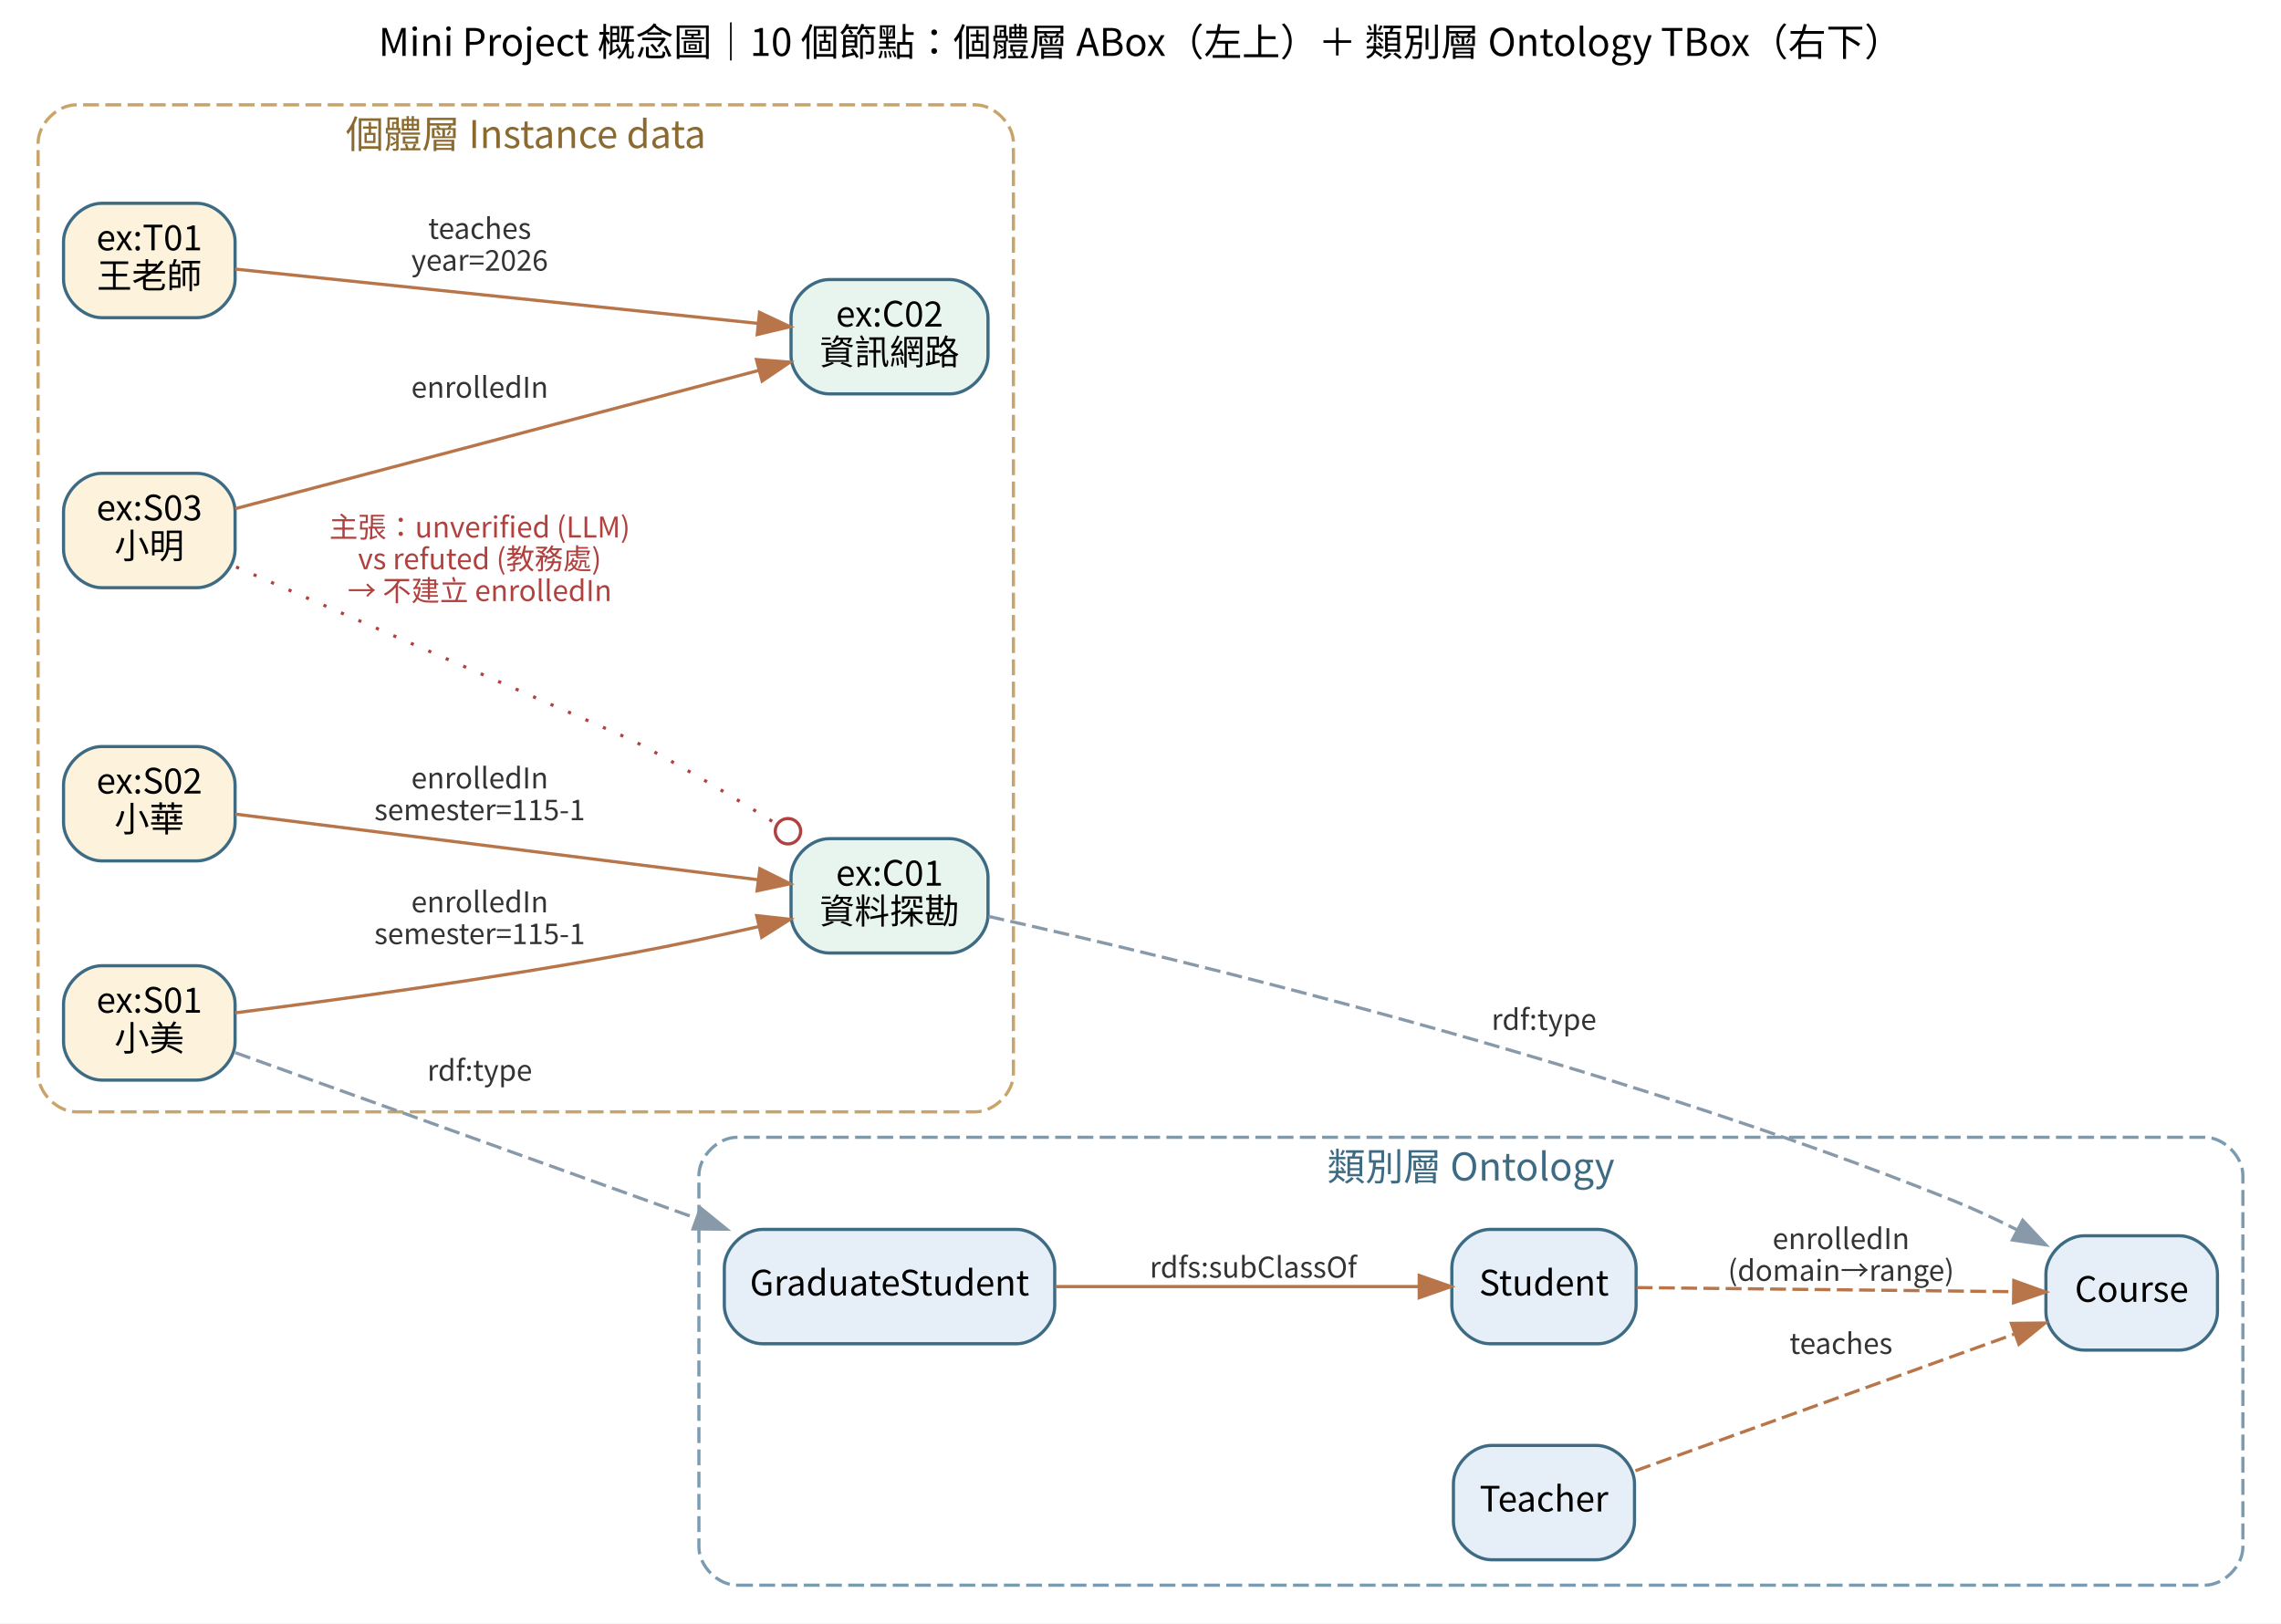
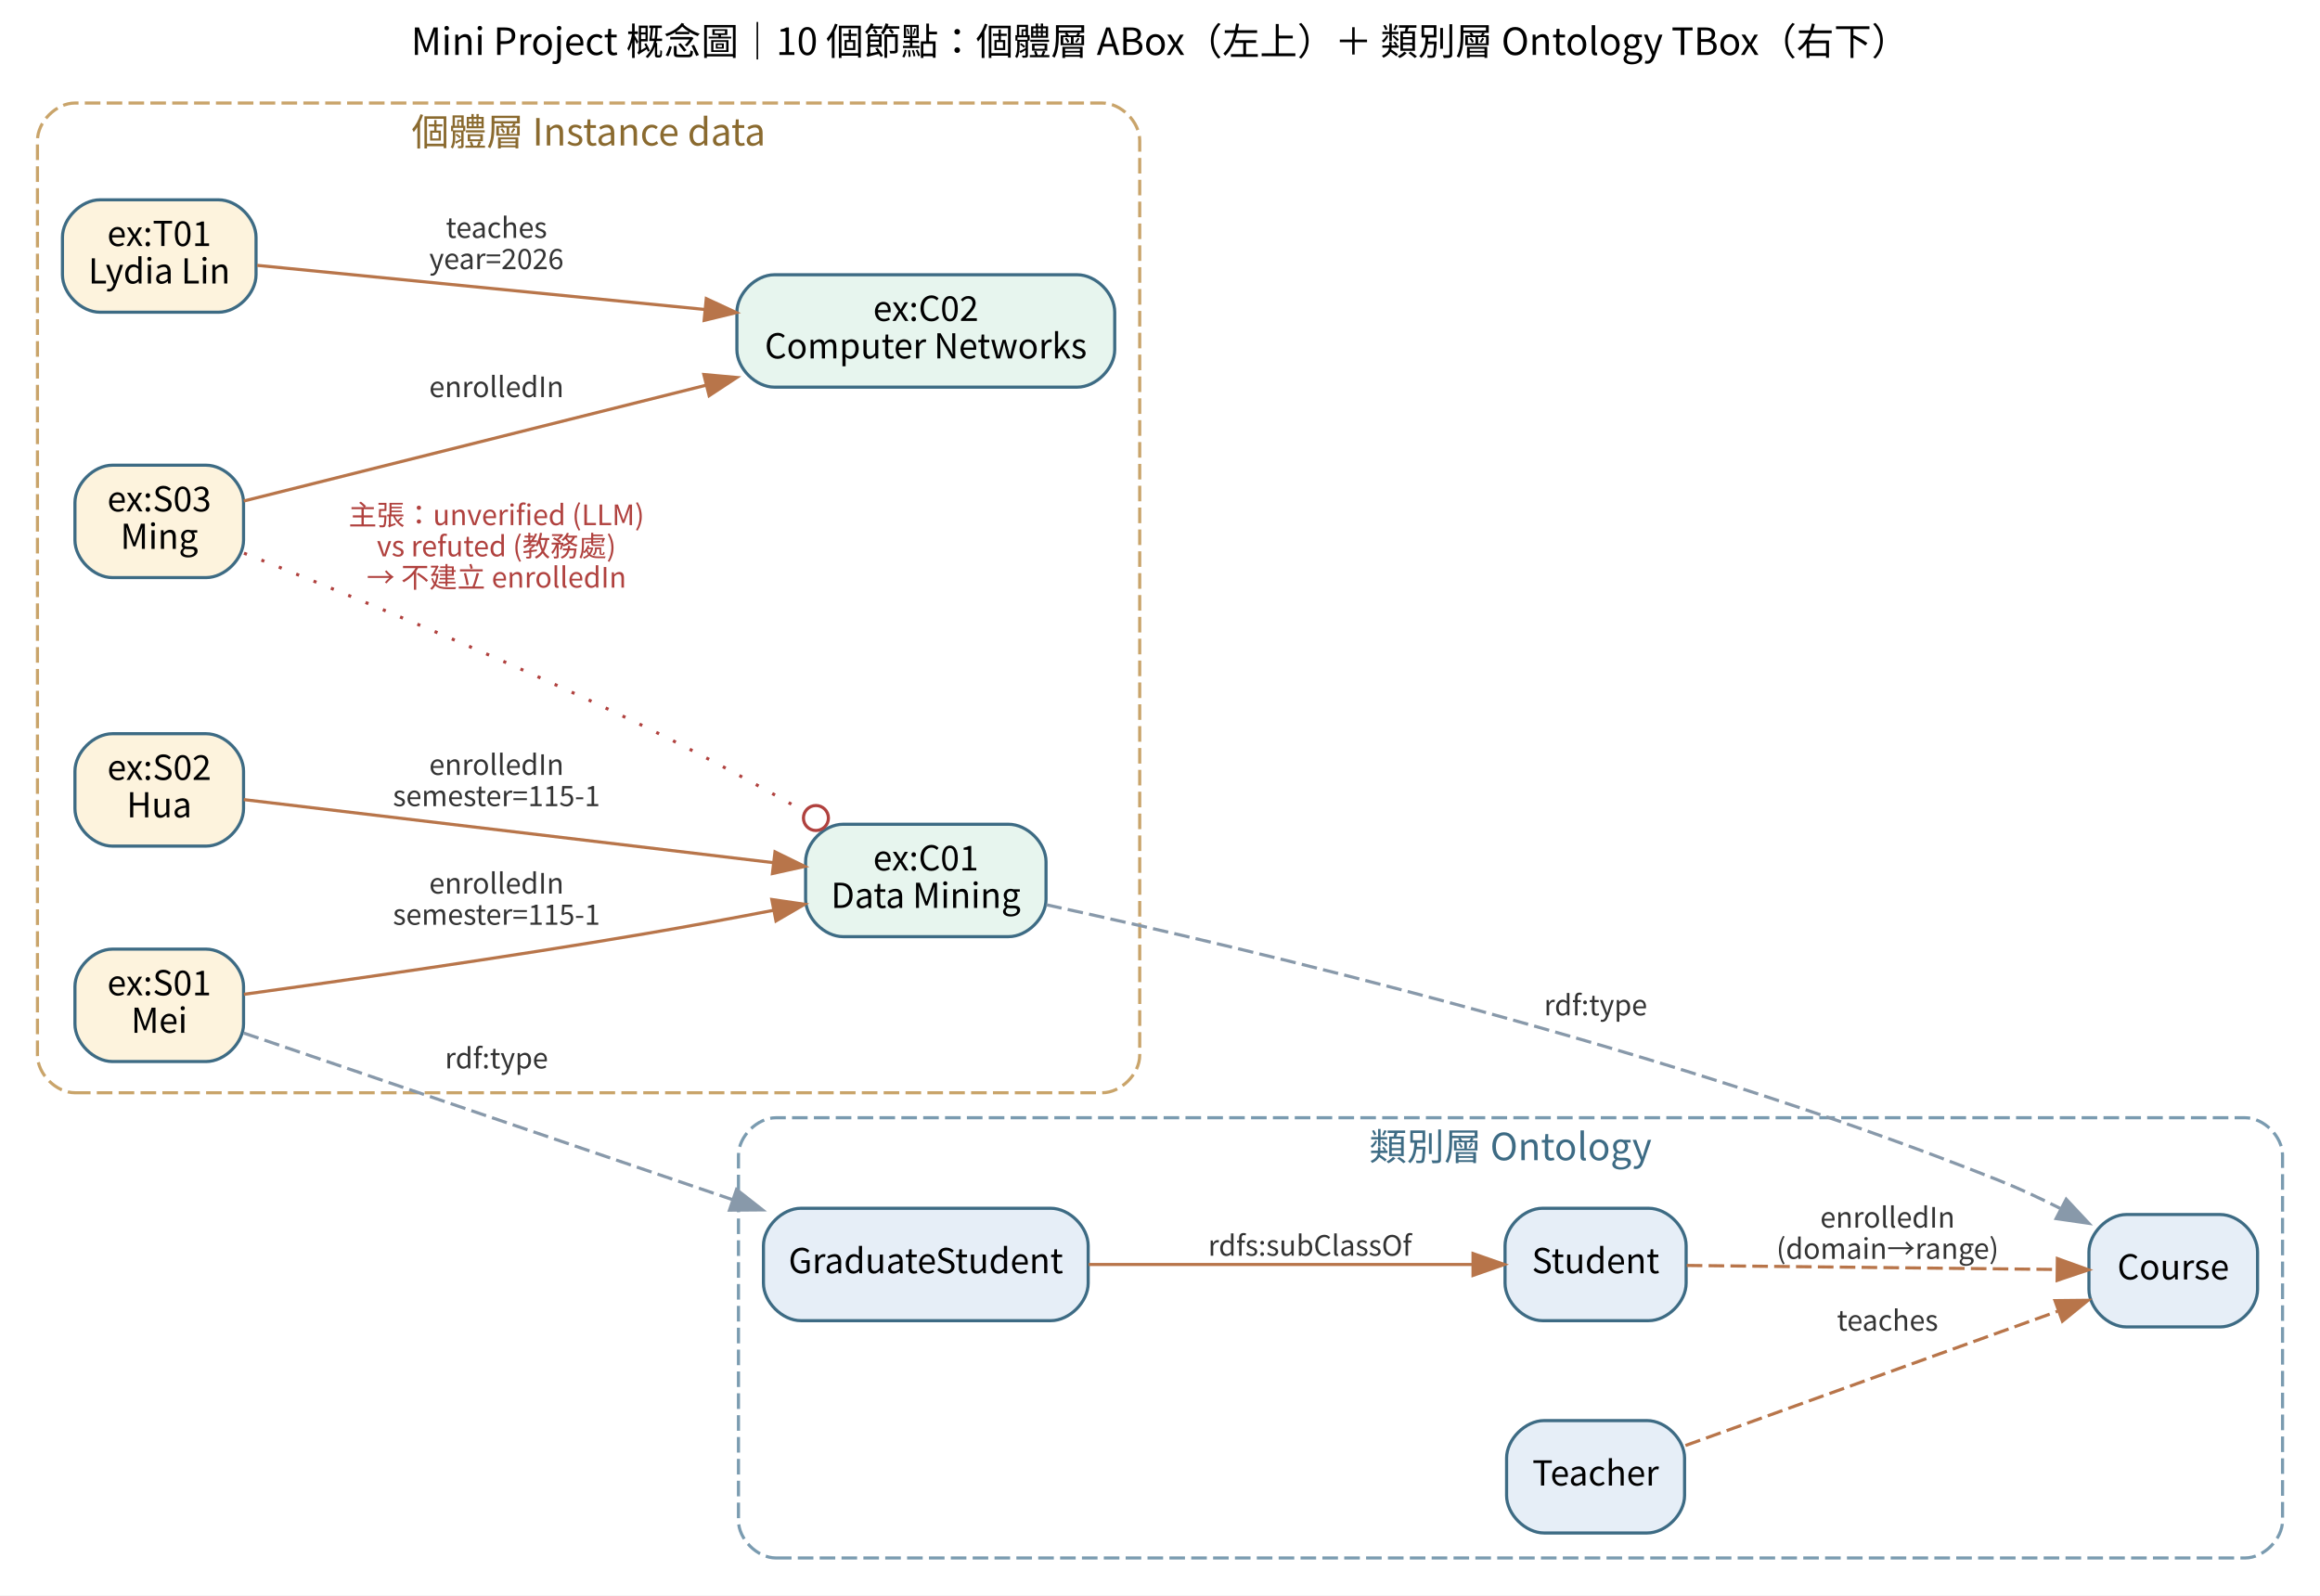
- <svg xmlns="http://www.w3.org/2000/svg" width="718pt" height="511pt" viewBox="0.00 0.00 718.00 511.00">
+ <svg xmlns="http://www.w3.org/2000/svg" width="743pt" height="511pt" viewBox="0.00 0.00 743.00 511.00">
  <g id="graph0" class="graph" transform="scale(1 1) rotate(0) translate(4 507)">
-     <polygon fill="white" stroke="transparent" points="-4,4 -4,-507 714,-507 714,4 -4,4" />
-     <text text-anchor="middle" x="355" y="-489.4" font-family="Noto Sans CJK TC" font-size="12.00">Mini Project 概念圖｜10 個節點：個體層 ABox（左上）＋ 類別層 Ontology TBox（右下）</text>
+     <polygon fill="white" stroke="transparent" points="-4,4 -4,-507 739,-507 739,4 -4,4" />
+     <text text-anchor="middle" x="367.5" y="-489.4" font-family="Noto Sans CJK TC" font-size="12.00">Mini Project 概念圖｜10 個節點：個體層 ABox（左上）＋ 類別層 Ontology TBox（右下）</text>
    <g id="clust1" class="cluster">
-       <path fill="white" stroke="#7a9bb0" stroke-dasharray="5,2" d="M228,-8C228,-8 690,-8 690,-8 696,-8 702,-14 702,-20 702,-20 702,-137 702,-137 702,-143 696,-149 690,-149 690,-149 228,-149 228,-149 222,-149 216,-143 216,-137 216,-137 216,-20 216,-20 216,-14 222,-8 228,-8" />
-       <text text-anchor="middle" x="459" y="-135.4" font-family="Noto Sans CJK TC" font-size="12.00" fill="#3d6b84">類別層 Ontology</text>
+       <path fill="white" stroke="#7a9bb0" stroke-dasharray="5,2" d="M244.5,-8C244.5,-8 715,-8 715,-8 721,-8 727,-14 727,-20 727,-20 727,-137 727,-137 727,-143 721,-149 715,-149 715,-149 244.5,-149 244.5,-149 238.5,-149 232.5,-143 232.5,-137 232.5,-137 232.5,-20 232.5,-20 232.5,-14 238.5,-8 244.5,-8" />
+       <text text-anchor="middle" x="479.75" y="-135.4" font-family="Noto Sans CJK TC" font-size="12.00" fill="#3d6b84">類別層 Ontology</text>
    </g>
    <g id="clust2" class="cluster">
-       <path fill="white" stroke="#c9a46a" stroke-dasharray="5,2" d="M20,-157C20,-157 303,-157 303,-157 309,-157 315,-163 315,-169 315,-169 315,-462 315,-462 315,-468 309,-474 303,-474 303,-474 20,-474 20,-474 14,-474 8,-468 8,-462 8,-462 8,-169 8,-169 8,-163 14,-157 20,-157" />
-       <text text-anchor="middle" x="161.5" y="-460.4" font-family="Noto Sans CJK TC" font-size="12.00" fill="#8a6a2f">個體層 Instance data</text>
+       <path fill="white" stroke="#c9a46a" stroke-dasharray="5,2" d="M20,-157C20,-157 349,-157 349,-157 355,-157 361,-163 361,-169 361,-169 361,-462 361,-462 361,-468 355,-474 349,-474 349,-474 20,-474 20,-474 14,-474 8,-468 8,-462 8,-462 8,-169 8,-169 8,-163 14,-157 20,-157" />
+       <text text-anchor="middle" x="184.5" y="-460.4" font-family="Noto Sans CJK TC" font-size="12.00" fill="#8a6a2f">個體層 Instance data</text>
    </g>
    <g id="node1" class="node">
-       <path fill="#e6eef7" stroke="#3d6b84" d="M316,-120C316,-120 236,-120 236,-120 230,-120 224,-114 224,-108 224,-108 224,-96 224,-96 224,-90 230,-84 236,-84 236,-84 316,-84 316,-84 322,-84 328,-90 328,-96 328,-96 328,-108 328,-108 328,-114 322,-120 316,-120" />
-       <text text-anchor="middle" x="276" y="-99.2" font-family="Noto Sans CJK TC" font-size="11.00">GraduateStudent</text>
+       <path fill="#e6eef7" stroke="#3d6b84" d="M332.5,-120C332.5,-120 252.5,-120 252.5,-120 246.5,-120 240.5,-114 240.5,-108 240.5,-108 240.5,-96 240.5,-96 240.5,-90 246.5,-84 252.5,-84 252.5,-84 332.5,-84 332.5,-84 338.5,-84 344.5,-90 344.5,-96 344.5,-96 344.5,-108 344.5,-108 344.5,-114 338.5,-120 332.5,-120" />
+       <text text-anchor="middle" x="292.5" y="-99.2" font-family="Noto Sans CJK TC" font-size="11.00">GraduateStudent</text>
    </g>
    <g id="node2" class="node">
-       <path fill="#e6eef7" stroke="#3d6b84" d="M499,-120C499,-120 465,-120 465,-120 459,-120 453,-114 453,-108 453,-108 453,-96 453,-96 453,-90 459,-84 465,-84 465,-84 499,-84 499,-84 505,-84 511,-90 511,-96 511,-96 511,-108 511,-108 511,-114 505,-120 499,-120" />
-       <text text-anchor="middle" x="482" y="-99.2" font-family="Noto Sans CJK TC" font-size="11.00">Student</text>
+       <path fill="#e6eef7" stroke="#3d6b84" d="M524,-120C524,-120 490,-120 490,-120 484,-120 478,-114 478,-108 478,-108 478,-96 478,-96 478,-90 484,-84 490,-84 490,-84 524,-84 524,-84 530,-84 536,-90 536,-96 536,-96 536,-108 536,-108 536,-114 530,-120 524,-120" />
+       <text text-anchor="middle" x="507" y="-99.2" font-family="Noto Sans CJK TC" font-size="11.00">Student</text>
    </g>
    <g id="edge1" class="edge">
-       <path fill="none" stroke="#b8754a" d="M328.21,-102C363.63,-102 410.02,-102 442.35,-102" />
-       <polygon fill="#b8754a" stroke="#b8754a" points="442.73,-105.5 452.73,-102 442.73,-98.5 442.73,-105.5" />
-       <text text-anchor="middle" x="390.5" y="-104.8" font-family="Noto Sans CJK TC" font-size="9.00" fill="#333333">rdfs:subClassOf</text>
+       <path fill="none" stroke="#b8754a" d="M344.67,-102C382.51,-102 433.23,-102 467.63,-102" />
+       <polygon fill="#b8754a" stroke="#b8754a" points="467.75,-105.5 477.75,-102 467.75,-98.5 467.75,-105.5" />
+       <text text-anchor="middle" x="415.5" y="-104.8" font-family="Noto Sans CJK TC" font-size="9.00" fill="#333333">rdfs:subClassOf</text>
    </g>
    <g id="node3" class="node">
-       <path fill="#e6eef7" stroke="#3d6b84" d="M682,-118C682,-118 652,-118 652,-118 646,-118 640,-112 640,-106 640,-106 640,-94 640,-94 640,-88 646,-82 652,-82 652,-82 682,-82 682,-82 688,-82 694,-88 694,-94 694,-94 694,-106 694,-106 694,-112 688,-118 682,-118" />
-       <text text-anchor="middle" x="667" y="-97.2" font-family="Noto Sans CJK TC" font-size="11.00">Course</text>
+       <path fill="#e6eef7" stroke="#3d6b84" d="M707,-118C707,-118 677,-118 677,-118 671,-118 665,-112 665,-106 665,-106 665,-94 665,-94 665,-88 671,-82 677,-82 677,-82 707,-82 707,-82 713,-82 719,-88 719,-94 719,-94 719,-106 719,-106 719,-112 713,-118 707,-118" />
+       <text text-anchor="middle" x="692" y="-97.2" font-family="Noto Sans CJK TC" font-size="11.00">Course</text>
    </g>
    <g id="edge2" class="edge">
-       <path fill="none" stroke="#b8754a" stroke-dasharray="5,2" d="M511.19,-101.69C542.99,-101.34 594.81,-100.78 629.63,-100.4" />
-       <polygon fill="#b8754a" stroke="#b8754a" points="629.89,-103.89 639.85,-100.29 629.81,-96.9 629.89,-103.89" />
-       <text text-anchor="middle" x="575.5" y="-113.8" font-family="Noto Sans CJK TC" font-size="9.00" fill="#333333">enrolledIn</text>
-       <text text-anchor="middle" x="575.5" y="-103.8" font-family="Noto Sans CJK TC" font-size="9.00" fill="#333333">(domain→range)</text>
+       <path fill="none" stroke="#b8754a" stroke-dasharray="5,2" d="M536.19,-101.69C567.99,-101.34 619.81,-100.78 654.63,-100.4" />
+       <polygon fill="#b8754a" stroke="#b8754a" points="654.89,-103.89 664.85,-100.29 654.81,-96.9 654.89,-103.89" />
+       <text text-anchor="middle" x="600.5" y="-113.8" font-family="Noto Sans CJK TC" font-size="9.00" fill="#333333">enrolledIn</text>
+       <text text-anchor="middle" x="600.5" y="-103.8" font-family="Noto Sans CJK TC" font-size="9.00" fill="#333333">(domain→range)</text>
    </g>
    <g id="node4" class="node">
-       <path fill="#e6eef7" stroke="#3d6b84" d="M498.5,-52C498.5,-52 465.5,-52 465.5,-52 459.5,-52 453.5,-46 453.5,-40 453.5,-40 453.5,-28 453.5,-28 453.5,-22 459.5,-16 465.5,-16 465.5,-16 498.5,-16 498.5,-16 504.5,-16 510.5,-22 510.5,-28 510.5,-28 510.5,-40 510.5,-40 510.5,-46 504.5,-52 498.5,-52" />
-       <text text-anchor="middle" x="482" y="-31.2" font-family="Noto Sans CJK TC" font-size="11.00">Teacher</text>
+       <path fill="#e6eef7" stroke="#3d6b84" d="M523.5,-52C523.5,-52 490.5,-52 490.5,-52 484.5,-52 478.5,-46 478.5,-40 478.5,-40 478.5,-28 478.5,-28 478.5,-22 484.5,-16 490.5,-16 490.5,-16 523.5,-16 523.5,-16 529.5,-16 535.5,-22 535.5,-28 535.5,-28 535.5,-40 535.5,-40 535.5,-46 529.5,-52 523.5,-52" />
+       <text text-anchor="middle" x="507" y="-31.2" font-family="Noto Sans CJK TC" font-size="11.00">Teacher</text>
    </g>
    <g id="edge3" class="edge">
-       <path fill="none" stroke="#b8754a" stroke-dasharray="5,2" d="M510.79,-44.02C542.65,-55.51 594.94,-74.37 629.92,-86.99" />
-       <polygon fill="#b8754a" stroke="#b8754a" points="629.13,-90.42 639.73,-90.53 631.51,-83.84 629.13,-90.42" />
-       <text text-anchor="middle" x="575.5" y="-80.8" font-family="Noto Sans CJK TC" font-size="9.00" fill="#333333">teaches</text>
+       <path fill="none" stroke="#b8754a" stroke-dasharray="5,2" d="M535.79,-44.02C567.65,-55.51 619.94,-74.37 654.92,-86.99" />
+       <polygon fill="#b8754a" stroke="#b8754a" points="654.13,-90.42 664.73,-90.53 656.51,-83.84 654.13,-90.42" />
+       <text text-anchor="middle" x="600.5" y="-80.8" font-family="Noto Sans CJK TC" font-size="9.00" fill="#333333">teaches</text>
    </g>
    <g id="node5" class="node">
-       <path fill="#fdf3dd" stroke="#3d6b84" d="M58,-203C58,-203 28,-203 28,-203 22,-203 16,-197 16,-191 16,-191 16,-179 16,-179 16,-173 22,-167 28,-167 28,-167 58,-167 58,-167 64,-167 70,-173 70,-179 70,-179 70,-191 70,-191 70,-197 64,-203 58,-203" />
-       <text text-anchor="middle" x="43" y="-188.2" font-family="Noto Sans CJK TC" font-size="11.00">ex:S01</text>
-       <text text-anchor="middle" x="43" y="-176.2" font-family="Noto Sans CJK TC" font-size="11.00">小美</text>
+       <path fill="#fdf3dd" stroke="#3d6b84" d="M62,-203C62,-203 32,-203 32,-203 26,-203 20,-197 20,-191 20,-191 20,-179 20,-179 20,-173 26,-167 32,-167 32,-167 62,-167 62,-167 68,-167 74,-173 74,-179 74,-179 74,-191 74,-191 74,-197 68,-203 62,-203" />
+       <text text-anchor="middle" x="47" y="-188.2" font-family="Noto Sans CJK TC" font-size="11.00">ex:S01</text>
+       <text text-anchor="middle" x="47" y="-176.2" font-family="Noto Sans CJK TC" font-size="11.00">Mei</text>
    </g>
    <g id="edge9" class="edge">
-       <path fill="none" stroke="#8899aa" stroke-dasharray="5,2" d="M70.05,-175.64C105.04,-163.07 168.26,-140.35 215.27,-123.46" />
-       <polygon fill="#8899aa" stroke="#8899aa" points="216.51,-126.74 224.74,-120.06 214.14,-120.15 216.51,-126.74" />
-       <text text-anchor="middle" x="147" y="-166.8" font-family="Noto Sans CJK TC" font-size="9.00" fill="#333333">rdf:type</text>
+       <path fill="none" stroke="#8899aa" stroke-dasharray="5,2" d="M74.06,-176.12C111.17,-163.47 180.33,-139.89 230.72,-122.72" />
+       <polygon fill="#8899aa" stroke="#8899aa" points="231.88,-126.02 240.21,-119.48 229.62,-119.4 231.88,-126.02" />
+       <text text-anchor="middle" x="155" y="-164.8" font-family="Noto Sans CJK TC" font-size="9.00" fill="#333333">rdf:type</text>
    </g>
    <g id="node8" class="node">
-       <path fill="#e7f5ee" stroke="#3d6b84" d="M295,-243C295,-243 257,-243 257,-243 251,-243 245,-237 245,-231 245,-231 245,-219 245,-219 245,-213 251,-207 257,-207 257,-207 295,-207 295,-207 301,-207 307,-213 307,-219 307,-219 307,-231 307,-231 307,-237 301,-243 295,-243" />
-       <text text-anchor="middle" x="276" y="-228.2" font-family="Noto Sans CJK TC" font-size="11.00">ex:C01</text>
-       <text text-anchor="middle" x="276" y="-216.2" font-family="Noto Sans CJK TC" font-size="11.00">資料探勘</text>
+       <path fill="#e7f5ee" stroke="#3d6b84" d="M319,-243C319,-243 266,-243 266,-243 260,-243 254,-237 254,-231 254,-231 254,-219 254,-219 254,-213 260,-207 266,-207 266,-207 319,-207 319,-207 325,-207 331,-213 331,-219 331,-219 331,-231 331,-231 331,-237 325,-243 319,-243" />
+       <text text-anchor="middle" x="292.5" y="-228.2" font-family="Noto Sans CJK TC" font-size="11.00">ex:C01</text>
+       <text text-anchor="middle" x="292.5" y="-216.2" font-family="Noto Sans CJK TC" font-size="11.00">Data Mining</text>
    </g>
    <g id="edge4" class="edge">
-       <path fill="none" stroke="#b8754a" d="M70.02,-188.17C100.19,-192 151.37,-198.92 195,-207 208.03,-209.41 222.17,-212.45 234.88,-215.34" />
-       <polygon fill="#b8754a" stroke="#b8754a" points="234.19,-218.77 244.72,-217.61 235.77,-211.95 234.19,-218.77" />
-       <text text-anchor="middle" x="147" y="-219.8" font-family="Noto Sans CJK TC" font-size="9.00" fill="#333333">enrolledIn</text>
-       <text text-anchor="middle" x="147" y="-209.8" font-family="Noto Sans CJK TC" font-size="9.00" fill="#333333">semester=115-1</text>
+       <path fill="none" stroke="#b8754a" d="M74.11,-188.53C104.96,-192.78 157.81,-200.31 203,-208 216.27,-210.26 230.63,-212.92 243.83,-215.46" />
+       <polygon fill="#b8754a" stroke="#b8754a" points="243.18,-218.9 253.67,-217.37 244.52,-212.03 243.18,-218.9" />
+       <text text-anchor="middle" x="155" y="-220.8" font-family="Noto Sans CJK TC" font-size="9.00" fill="#333333">enrolledIn</text>
+       <text text-anchor="middle" x="155" y="-210.8" font-family="Noto Sans CJK TC" font-size="9.00" fill="#333333">semester=115-1</text>
    </g>
    <g id="node6" class="node">
-       <path fill="#fdf3dd" stroke="#3d6b84" d="M58,-272C58,-272 28,-272 28,-272 22,-272 16,-266 16,-260 16,-260 16,-248 16,-248 16,-242 22,-236 28,-236 28,-236 58,-236 58,-236 64,-236 70,-242 70,-248 70,-248 70,-260 70,-260 70,-266 64,-272 58,-272" />
-       <text text-anchor="middle" x="43" y="-257.2" font-family="Noto Sans CJK TC" font-size="11.00">ex:S02</text>
-       <text text-anchor="middle" x="43" y="-245.2" font-family="Noto Sans CJK TC" font-size="11.00">小華</text>
+       <path fill="#fdf3dd" stroke="#3d6b84" d="M62,-272C62,-272 32,-272 32,-272 26,-272 20,-266 20,-260 20,-260 20,-248 20,-248 20,-242 26,-236 32,-236 32,-236 62,-236 62,-236 68,-236 74,-242 74,-248 74,-248 74,-260 74,-260 74,-266 68,-272 62,-272" />
+       <text text-anchor="middle" x="47" y="-257.2" font-family="Noto Sans CJK TC" font-size="11.00">ex:S02</text>
+       <text text-anchor="middle" x="47" y="-245.2" font-family="Noto Sans CJK TC" font-size="11.00">Hua</text>
    </g>
    <g id="edge5" class="edge">
-       <path fill="none" stroke="#b8754a" d="M70.05,-250.73C110.09,-245.7 187.08,-236.04 234.46,-230.09" />
-       <polygon fill="#b8754a" stroke="#b8754a" points="235.18,-233.53 244.67,-228.81 234.31,-226.58 235.18,-233.53" />
-       <text text-anchor="middle" x="147" y="-258.8" font-family="Noto Sans CJK TC" font-size="9.00" fill="#333333">enrolledIn</text>
-       <text text-anchor="middle" x="147" y="-248.8" font-family="Noto Sans CJK TC" font-size="9.00" fill="#333333">semester=115-1</text>
+       <path fill="none" stroke="#b8754a" d="M74.06,-250.9C114.46,-246.08 192.84,-236.75 243.64,-230.7" />
+       <polygon fill="#b8754a" stroke="#b8754a" points="244.2,-234.16 253.72,-229.5 243.38,-227.21 244.2,-234.16" />
+       <text text-anchor="middle" x="155" y="-258.8" font-family="Noto Sans CJK TC" font-size="9.00" fill="#333333">enrolledIn</text>
+       <text text-anchor="middle" x="155" y="-248.8" font-family="Noto Sans CJK TC" font-size="9.00" fill="#333333">semester=115-1</text>
    </g>
    <g id="node7" class="node">
-       <path fill="#fdf3dd" stroke="#3d6b84" d="M58,-358C58,-358 28,-358 28,-358 22,-358 16,-352 16,-346 16,-346 16,-334 16,-334 16,-328 22,-322 28,-322 28,-322 58,-322 58,-322 64,-322 70,-328 70,-334 70,-334 70,-346 70,-346 70,-352 64,-358 58,-358" />
-       <text text-anchor="middle" x="43" y="-343.2" font-family="Noto Sans CJK TC" font-size="11.00">ex:S03</text>
-       <text text-anchor="middle" x="43" y="-331.2" font-family="Noto Sans CJK TC" font-size="11.00">小明</text>
+       <path fill="#fdf3dd" stroke="#3d6b84" d="M62,-358C62,-358 32,-358 32,-358 26,-358 20,-352 20,-346 20,-346 20,-334 20,-334 20,-328 26,-322 32,-322 32,-322 62,-322 62,-322 68,-322 74,-328 74,-334 74,-334 74,-346 74,-346 74,-352 68,-358 62,-358" />
+       <text text-anchor="middle" x="47" y="-343.2" font-family="Noto Sans CJK TC" font-size="11.00">ex:S03</text>
+       <text text-anchor="middle" x="47" y="-331.2" font-family="Noto Sans CJK TC" font-size="11.00">Ming</text>
    </g>
    <g id="edge8" class="edge">
-       <path fill="none" stroke="#b0413e" stroke-dasharray="1,5" d="M70.33,-328.52C113.2,-309.82 193.51,-274.78 195,-274 210.25,-266.05 226.53,-256.32 240.39,-247.63" />
-       <ellipse fill="none" stroke="#b0413e" cx="244.03" cy="-245.34" rx="4" ry="4" />
-       <text text-anchor="middle" x="147" y="-337.8" font-family="Noto Sans CJK TC" font-size="9.00" fill="#b0413e">主張：unverified (LLM)</text>
-       <text text-anchor="middle" x="147" y="-327.8" font-family="Noto Sans CJK TC" font-size="9.00" fill="#b0413e"> vs refuted (教務處)</text>
-       <text text-anchor="middle" x="147" y="-317.8" font-family="Noto Sans CJK TC" font-size="9.00" fill="#b0413e">→ 不建立 enrolledIn</text>
+       <path fill="none" stroke="#b0413e" stroke-dasharray="1,5" d="M74.15,-329.83C105.26,-317.5 158.58,-295.68 203,-274 219.82,-265.79 237.97,-255.93 253.43,-247.21" />
+       <ellipse fill="none" stroke="#b0413e" cx="257.31" cy="-245" rx="4" ry="4" />
+       <text text-anchor="middle" x="155" y="-338.8" font-family="Noto Sans CJK TC" font-size="9.00" fill="#b0413e">主張：unverified (LLM)</text>
+       <text text-anchor="middle" x="155" y="-328.8" font-family="Noto Sans CJK TC" font-size="9.00" fill="#b0413e"> vs refuted (教務處)</text>
+       <text text-anchor="middle" x="155" y="-318.8" font-family="Noto Sans CJK TC" font-size="9.00" fill="#b0413e">→ 不建立 enrolledIn</text>
    </g>
    <g id="node9" class="node">
-       <path fill="#e7f5ee" stroke="#3d6b84" d="M295,-419C295,-419 257,-419 257,-419 251,-419 245,-413 245,-407 245,-407 245,-395 245,-395 245,-389 251,-383 257,-383 257,-383 295,-383 295,-383 301,-383 307,-389 307,-395 307,-395 307,-407 307,-407 307,-413 301,-419 295,-419" />
-       <text text-anchor="middle" x="276" y="-404.2" font-family="Noto Sans CJK TC" font-size="11.00">ex:C02</text>
-       <text text-anchor="middle" x="276" y="-392.2" font-family="Noto Sans CJK TC" font-size="11.00">資訊網路</text>
+       <path fill="#e7f5ee" stroke="#3d6b84" d="M341,-419C341,-419 244,-419 244,-419 238,-419 232,-413 232,-407 232,-407 232,-395 232,-395 232,-389 238,-383 244,-383 244,-383 341,-383 341,-383 347,-383 353,-389 353,-395 353,-395 353,-407 353,-407 353,-413 347,-419 341,-419" />
+       <text text-anchor="middle" x="292.5" y="-404.2" font-family="Noto Sans CJK TC" font-size="11.00">ex:C02</text>
+       <text text-anchor="middle" x="292.5" y="-392.2" font-family="Noto Sans CJK TC" font-size="11.00">Computer Networks</text>
    </g>
    <g id="edge6" class="edge">
-       <path fill="none" stroke="#b8754a" d="M70.05,-346.88C110.17,-357.47 187.4,-377.87 234.75,-390.37" />
-       <polygon fill="#b8754a" stroke="#b8754a" points="234.11,-393.82 244.67,-392.99 235.89,-387.05 234.11,-393.82" />
-       <text text-anchor="middle" x="147" y="-381.8" font-family="Noto Sans CJK TC" font-size="9.00" fill="#333333">enrolledIn</text>
+       <path fill="none" stroke="#b8754a" d="M74.06,-346.53C109.07,-355.3 172.59,-371.21 221.97,-383.58" />
+       <polygon fill="#b8754a" stroke="#b8754a" points="221.41,-387.05 231.96,-386.09 223.11,-380.26 221.41,-387.05" />
+       <text text-anchor="middle" x="155" y="-379.8" font-family="Noto Sans CJK TC" font-size="9.00" fill="#333333">enrolledIn</text>
    </g>
    <g id="edge10" class="edge">
-       <path fill="none" stroke="#8899aa" stroke-dasharray="5,2" d="M307.18,-218.52C366.59,-205.29 502.41,-172.69 611,-129 617.53,-126.37 624.29,-123.21 630.76,-119.94" />
-       <polygon fill="#8899aa" stroke="#8899aa" points="632.7,-122.87 639.95,-115.14 629.46,-116.67 632.7,-122.87" />
-       <text text-anchor="middle" x="482" y="-182.8" font-family="Noto Sans CJK TC" font-size="9.00" fill="#333333">rdf:type</text>
+       <path fill="none" stroke="#8899aa" stroke-dasharray="5,2" d="M331.1,-217.21C395.06,-203.36 528.58,-171.81 636,-129 642.54,-126.4 649.31,-123.24 655.77,-119.98" />
+       <polygon fill="#8899aa" stroke="#8899aa" points="657.72,-122.91 664.96,-115.18 654.48,-116.7 657.72,-122.91" />
+       <text text-anchor="middle" x="507" y="-181.8" font-family="Noto Sans CJK TC" font-size="9.00" fill="#333333">rdf:type</text>
    </g>
    <g id="node10" class="node">
-       <path fill="#fdf3dd" stroke="#3d6b84" d="M58,-443C58,-443 28,-443 28,-443 22,-443 16,-437 16,-431 16,-431 16,-419 16,-419 16,-413 22,-407 28,-407 28,-407 58,-407 58,-407 64,-407 70,-413 70,-419 70,-419 70,-431 70,-431 70,-437 64,-443 58,-443" />
-       <text text-anchor="middle" x="43" y="-428.2" font-family="Noto Sans CJK TC" font-size="11.00">ex:T01</text>
-       <text text-anchor="middle" x="43" y="-416.2" font-family="Noto Sans CJK TC" font-size="11.00">王老師</text>
+       <path fill="#fdf3dd" stroke="#3d6b84" d="M66,-443C66,-443 28,-443 28,-443 22,-443 16,-437 16,-431 16,-431 16,-419 16,-419 16,-413 22,-407 28,-407 28,-407 66,-407 66,-407 72,-407 78,-413 78,-419 78,-419 78,-431 78,-431 78,-437 72,-443 66,-443" />
+       <text text-anchor="middle" x="47" y="-428.2" font-family="Noto Sans CJK TC" font-size="11.00">ex:T01</text>
+       <text text-anchor="middle" x="47" y="-416.2" font-family="Noto Sans CJK TC" font-size="11.00">Lydia Lin</text>
    </g>
    <g id="edge7" class="edge">
-       <path fill="none" stroke="#b8754a" d="M70.05,-422.29C110.09,-418.13 187.08,-410.13 234.46,-405.21" />
-       <polygon fill="#b8754a" stroke="#b8754a" points="235.08,-408.67 244.67,-404.15 234.36,-401.7 235.08,-408.67" />
-       <text text-anchor="middle" x="147" y="-431.8" font-family="Noto Sans CJK TC" font-size="9.00" fill="#333333">teaches</text>
-       <text text-anchor="middle" x="147" y="-421.8" font-family="Noto Sans CJK TC" font-size="9.00" fill="#333333">year=2026</text>
+       <path fill="none" stroke="#b8754a" d="M78.35,-422.01C113.98,-418.5 174.23,-412.56 221.6,-407.89" />
+       <polygon fill="#b8754a" stroke="#b8754a" points="222.19,-411.35 231.8,-406.88 221.51,-404.38 222.19,-411.35" />
+       <text text-anchor="middle" x="155" y="-430.8" font-family="Noto Sans CJK TC" font-size="9.00" fill="#333333">teaches</text>
+       <text text-anchor="middle" x="155" y="-420.8" font-family="Noto Sans CJK TC" font-size="9.00" fill="#333333">year=2026</text>
    </g>
  </g>
</svg>
